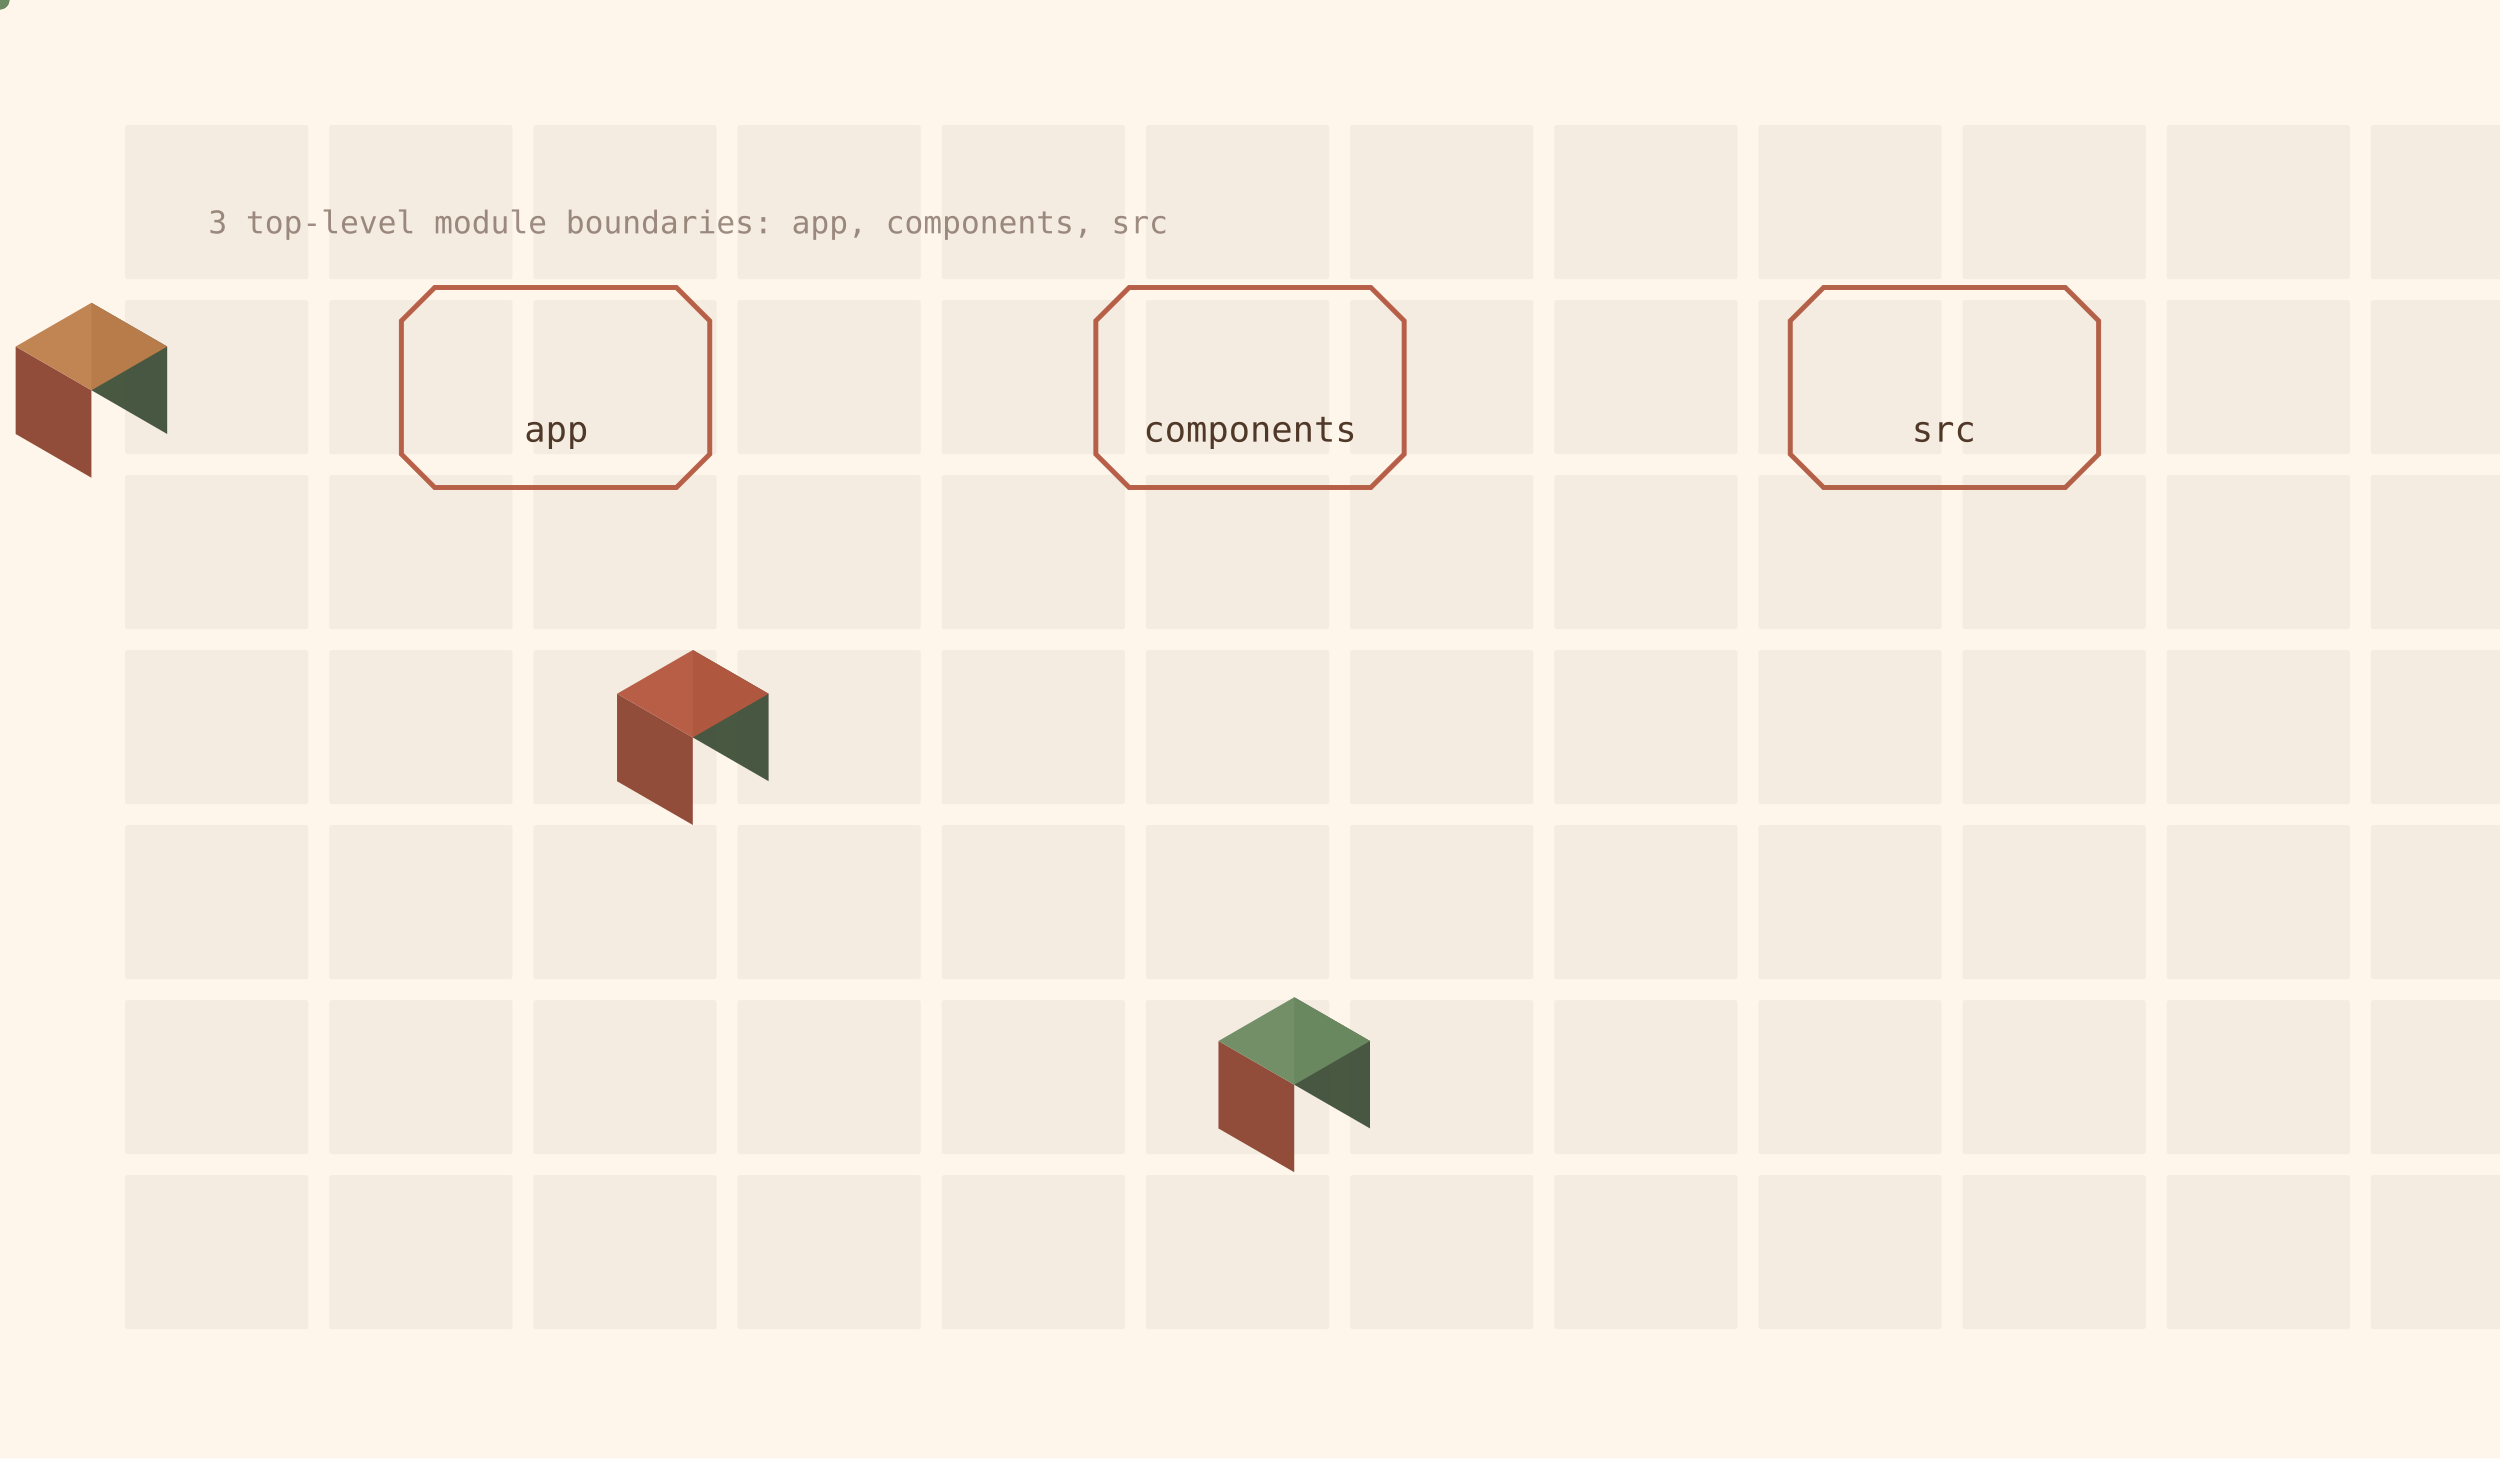
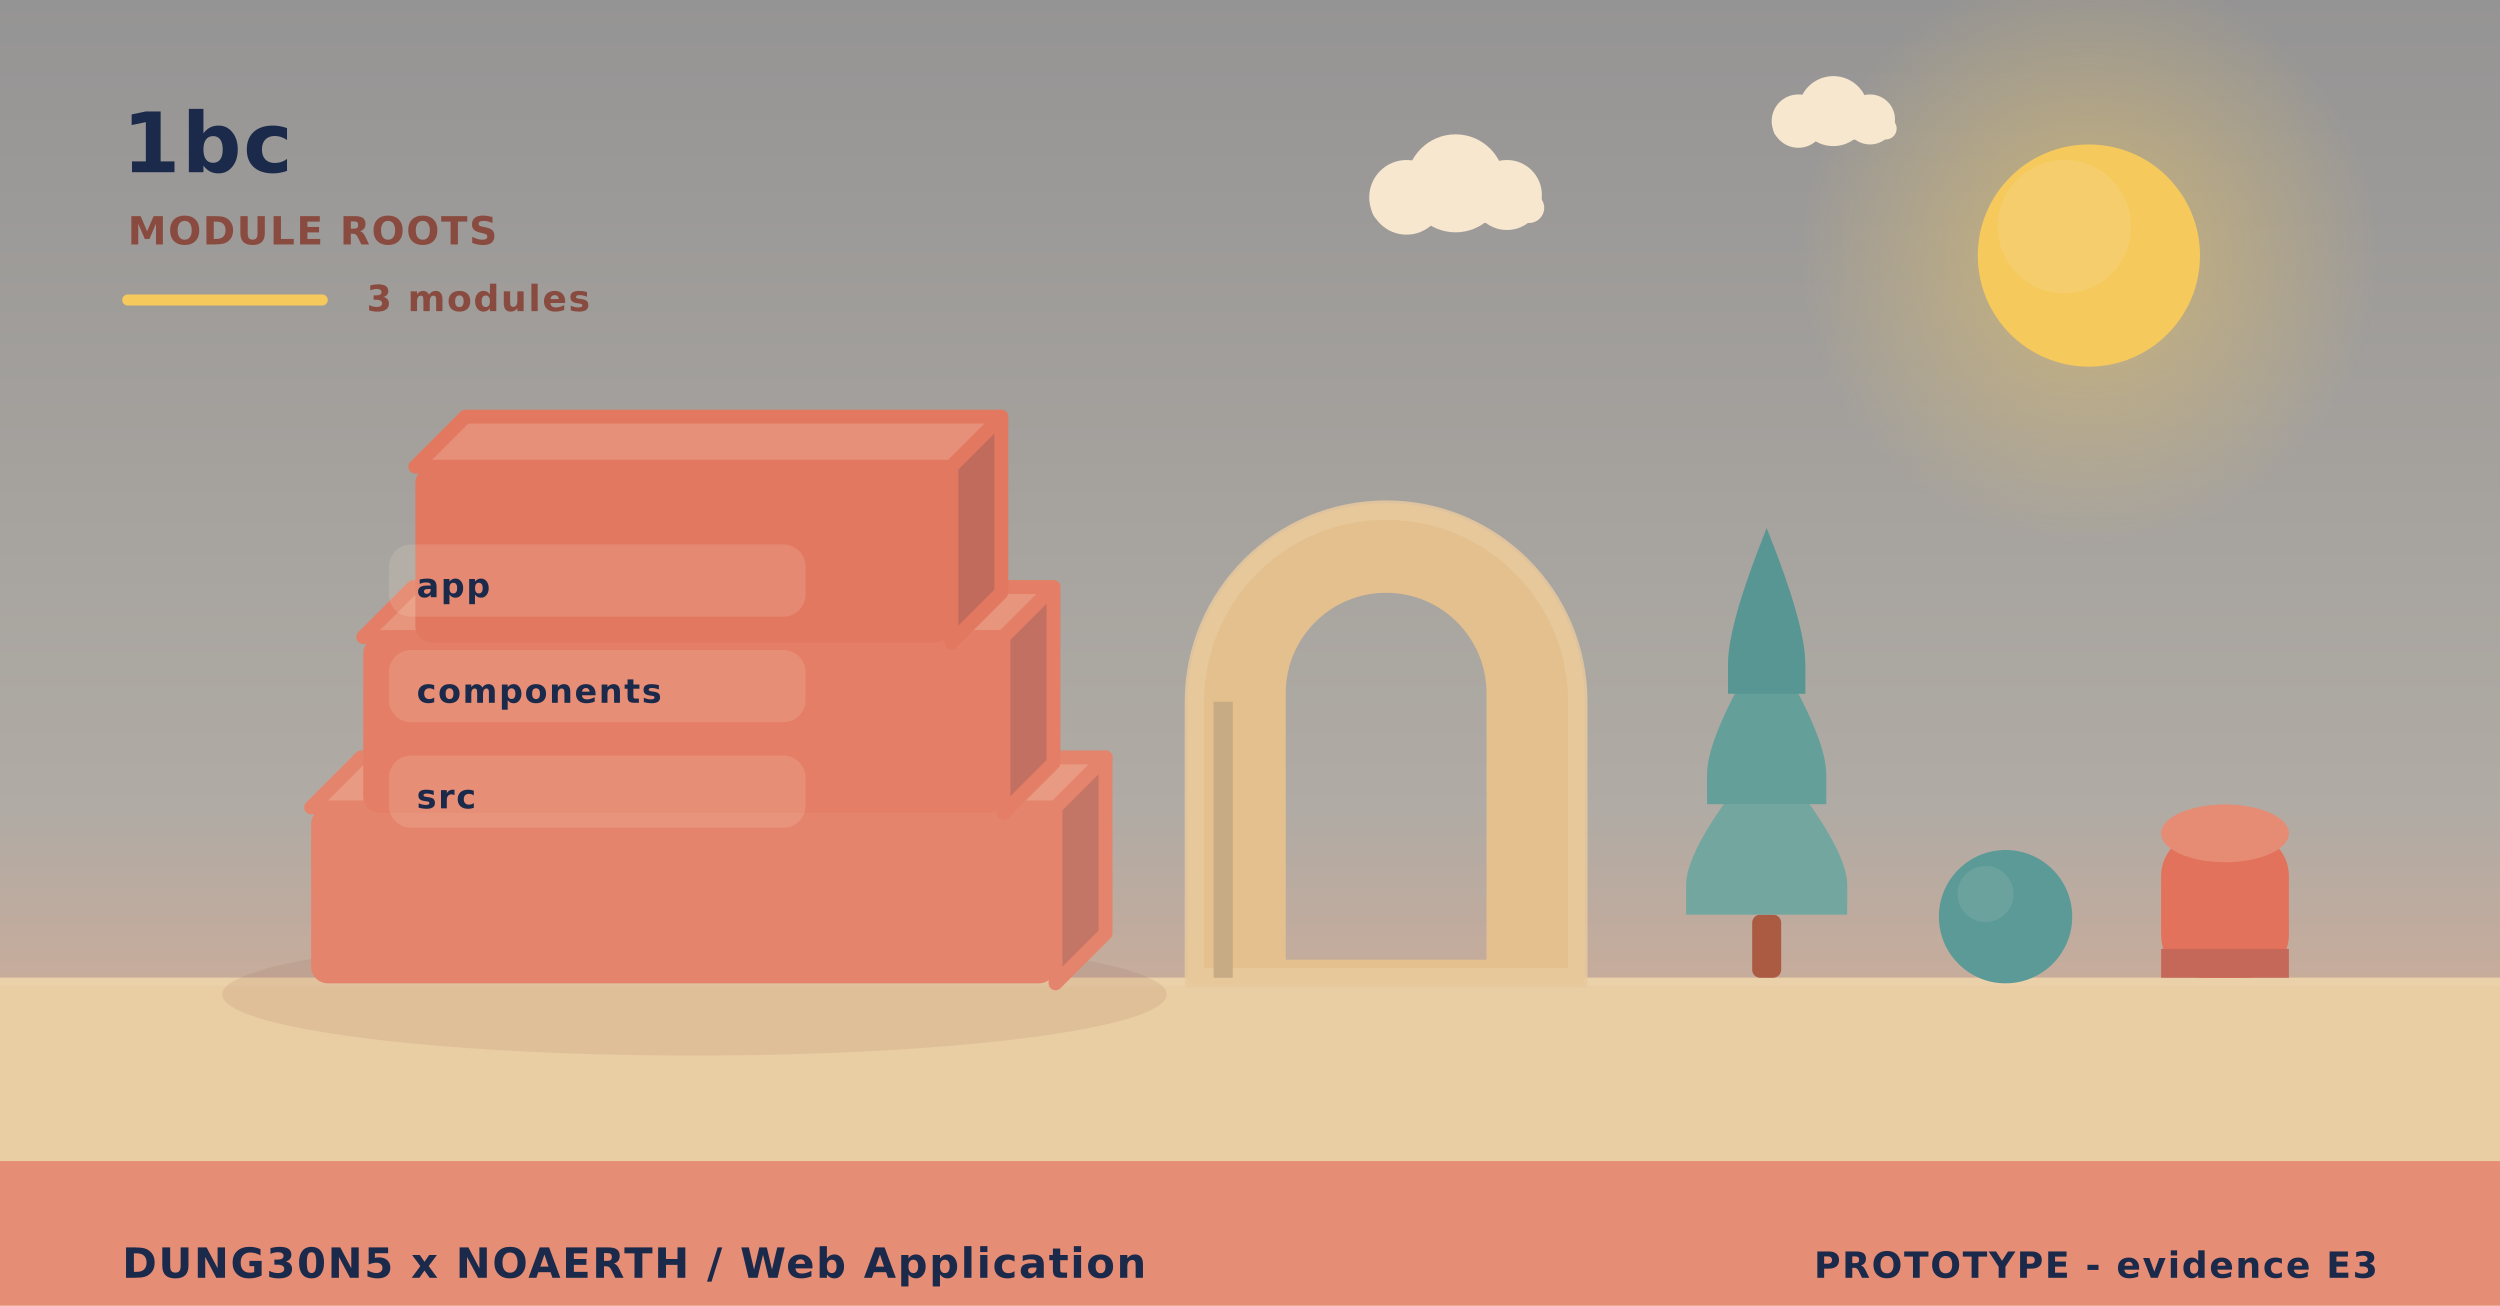
- <svg xmlns="http://www.w3.org/2000/svg" viewBox="0 0 1200 700" width="1200" height="700" role="img" aria-label="1bc architecture">
-   <rect width="1200" height="700" fill="#fef6eb" />
-   <defs>
-     <linearGradient id="ga" x1="0" y1="0" x2="1" y2="1">
-       <stop offset="0%" stop-color="#be7e4c" />
-       <stop offset="100%" stop-color="#b4573f" />
-     </linearGradient>
-   </defs>
-   <rect x="60.00" y="60.00" width="88.00" height="74.00" rx="1.20" fill="#3f2516" opacity="0.05" />
-   <rect x="158.00" y="60.00" width="88.00" height="74.00" rx="1.20" fill="#3f2516" opacity="0.05" />
-   <rect x="256.00" y="60.00" width="88.00" height="74.00" rx="1.20" fill="#3f2516" opacity="0.05" />
-   <rect x="354.00" y="60.00" width="88.00" height="74.00" rx="1.20" fill="#3f2516" opacity="0.05" />
-   <rect x="452.00" y="60.00" width="88.00" height="74.00" rx="1.20" fill="#3f2516" opacity="0.05" />
-   <rect x="550.00" y="60.00" width="88.00" height="74.00" rx="1.20" fill="#3f2516" opacity="0.05" />
-   <rect x="648.00" y="60.00" width="88.00" height="74.00" rx="1.20" fill="#3f2516" opacity="0.05" />
-   <rect x="746.00" y="60.00" width="88.00" height="74.00" rx="1.20" fill="#3f2516" opacity="0.05" />
-   <rect x="844.00" y="60.00" width="88.00" height="74.00" rx="1.20" fill="#3f2516" opacity="0.05" />
-   <rect x="942.00" y="60.00" width="88.00" height="74.00" rx="1.20" fill="#3f2516" opacity="0.05" />
-   <rect x="1040.00" y="60.00" width="88.00" height="74.00" rx="1.20" fill="#3f2516" opacity="0.05" />
-   <rect x="1138.00" y="60.00" width="88.00" height="74.00" rx="1.20" fill="#3f2516" opacity="0.05" />
-   <rect x="60.00" y="144.00" width="88.00" height="74.00" rx="1.20" fill="#3f2516" opacity="0.05" />
-   <rect x="158.00" y="144.00" width="88.00" height="74.00" rx="1.20" fill="#3f2516" opacity="0.05" />
-   <rect x="256.00" y="144.00" width="88.00" height="74.00" rx="1.20" fill="#3f2516" opacity="0.05" />
-   <rect x="354.00" y="144.00" width="88.00" height="74.00" rx="1.20" fill="#3f2516" opacity="0.05" />
-   <rect x="452.00" y="144.00" width="88.00" height="74.00" rx="1.20" fill="#3f2516" opacity="0.05" />
-   <rect x="550.00" y="144.00" width="88.00" height="74.00" rx="1.20" fill="#3f2516" opacity="0.05" />
-   <rect x="648.00" y="144.00" width="88.00" height="74.00" rx="1.20" fill="#3f2516" opacity="0.05" />
-   <rect x="746.00" y="144.00" width="88.00" height="74.00" rx="1.20" fill="#3f2516" opacity="0.05" />
-   <rect x="844.00" y="144.00" width="88.00" height="74.00" rx="1.20" fill="#3f2516" opacity="0.05" />
-   <rect x="942.00" y="144.00" width="88.00" height="74.00" rx="1.20" fill="#3f2516" opacity="0.05" />
-   <rect x="1040.00" y="144.00" width="88.00" height="74.00" rx="1.20" fill="#3f2516" opacity="0.05" />
-   <rect x="1138.00" y="144.00" width="88.00" height="74.00" rx="1.20" fill="#3f2516" opacity="0.05" />
-   <rect x="60.00" y="228.00" width="88.00" height="74.00" rx="1.20" fill="#3f2516" opacity="0.05" />
-   <rect x="158.00" y="228.00" width="88.00" height="74.00" rx="1.20" fill="#3f2516" opacity="0.05" />
-   <rect x="256.00" y="228.00" width="88.00" height="74.00" rx="1.20" fill="#3f2516" opacity="0.05" />
-   <rect x="354.00" y="228.00" width="88.00" height="74.00" rx="1.20" fill="#3f2516" opacity="0.05" />
-   <rect x="452.00" y="228.00" width="88.00" height="74.00" rx="1.20" fill="#3f2516" opacity="0.05" />
-   <rect x="550.00" y="228.00" width="88.00" height="74.00" rx="1.20" fill="#3f2516" opacity="0.05" />
-   <rect x="648.00" y="228.00" width="88.00" height="74.00" rx="1.20" fill="#3f2516" opacity="0.05" />
-   <rect x="746.00" y="228.00" width="88.00" height="74.00" rx="1.20" fill="#3f2516" opacity="0.05" />
-   <rect x="844.00" y="228.00" width="88.00" height="74.00" rx="1.20" fill="#3f2516" opacity="0.05" />
-   <rect x="942.00" y="228.00" width="88.00" height="74.00" rx="1.20" fill="#3f2516" opacity="0.05" />
-   <rect x="1040.00" y="228.00" width="88.00" height="74.00" rx="1.20" fill="#3f2516" opacity="0.05" />
-   <rect x="1138.00" y="228.00" width="88.00" height="74.00" rx="1.20" fill="#3f2516" opacity="0.05" />
-   <rect x="60.00" y="312.00" width="88.00" height="74.00" rx="1.20" fill="#3f2516" opacity="0.05" />
-   <rect x="158.00" y="312.00" width="88.00" height="74.00" rx="1.20" fill="#3f2516" opacity="0.05" />
-   <rect x="256.00" y="312.00" width="88.00" height="74.00" rx="1.20" fill="#3f2516" opacity="0.05" />
-   <rect x="354.00" y="312.00" width="88.00" height="74.00" rx="1.20" fill="#3f2516" opacity="0.05" />
-   <rect x="452.00" y="312.00" width="88.00" height="74.00" rx="1.20" fill="#3f2516" opacity="0.05" />
-   <rect x="550.00" y="312.00" width="88.00" height="74.00" rx="1.20" fill="#3f2516" opacity="0.05" />
-   <rect x="648.00" y="312.00" width="88.00" height="74.00" rx="1.20" fill="#3f2516" opacity="0.05" />
-   <rect x="746.00" y="312.00" width="88.00" height="74.00" rx="1.20" fill="#3f2516" opacity="0.05" />
-   <rect x="844.00" y="312.00" width="88.00" height="74.00" rx="1.20" fill="#3f2516" opacity="0.05" />
-   <rect x="942.00" y="312.00" width="88.00" height="74.00" rx="1.20" fill="#3f2516" opacity="0.05" />
-   <rect x="1040.00" y="312.00" width="88.00" height="74.00" rx="1.20" fill="#3f2516" opacity="0.05" />
-   <rect x="1138.00" y="312.00" width="88.00" height="74.00" rx="1.20" fill="#3f2516" opacity="0.05" />
-   <rect x="60.00" y="396.00" width="88.00" height="74.00" rx="1.20" fill="#3f2516" opacity="0.05" />
-   <rect x="158.00" y="396.00" width="88.00" height="74.00" rx="1.20" fill="#3f2516" opacity="0.05" />
-   <rect x="256.00" y="396.00" width="88.00" height="74.00" rx="1.20" fill="#3f2516" opacity="0.05" />
-   <rect x="354.00" y="396.00" width="88.00" height="74.00" rx="1.20" fill="#3f2516" opacity="0.05" />
-   <rect x="452.00" y="396.00" width="88.00" height="74.00" rx="1.20" fill="#3f2516" opacity="0.05" />
-   <rect x="550.00" y="396.00" width="88.00" height="74.00" rx="1.20" fill="#3f2516" opacity="0.05" />
-   <rect x="648.00" y="396.00" width="88.00" height="74.00" rx="1.20" fill="#3f2516" opacity="0.05" />
-   <rect x="746.00" y="396.00" width="88.00" height="74.00" rx="1.20" fill="#3f2516" opacity="0.05" />
-   <rect x="844.00" y="396.00" width="88.00" height="74.00" rx="1.20" fill="#3f2516" opacity="0.05" />
-   <rect x="942.00" y="396.00" width="88.00" height="74.00" rx="1.20" fill="#3f2516" opacity="0.05" />
-   <rect x="1040.00" y="396.00" width="88.00" height="74.00" rx="1.20" fill="#3f2516" opacity="0.05" />
-   <rect x="1138.00" y="396.00" width="88.00" height="74.00" rx="1.20" fill="#3f2516" opacity="0.05" />
-   <rect x="60.00" y="480.00" width="88.00" height="74.00" rx="1.20" fill="#3f2516" opacity="0.05" />
-   <rect x="158.00" y="480.00" width="88.00" height="74.00" rx="1.20" fill="#3f2516" opacity="0.05" />
-   <rect x="256.00" y="480.00" width="88.00" height="74.00" rx="1.20" fill="#3f2516" opacity="0.05" />
-   <rect x="354.00" y="480.00" width="88.00" height="74.00" rx="1.20" fill="#3f2516" opacity="0.05" />
-   <rect x="452.00" y="480.00" width="88.00" height="74.00" rx="1.20" fill="#3f2516" opacity="0.05" />
-   <rect x="550.00" y="480.00" width="88.00" height="74.00" rx="1.20" fill="#3f2516" opacity="0.05" />
-   <rect x="648.00" y="480.00" width="88.00" height="74.00" rx="1.20" fill="#3f2516" opacity="0.05" />
-   <rect x="746.00" y="480.00" width="88.00" height="74.00" rx="1.20" fill="#3f2516" opacity="0.05" />
-   <rect x="844.00" y="480.00" width="88.00" height="74.00" rx="1.20" fill="#3f2516" opacity="0.05" />
-   <rect x="942.00" y="480.00" width="88.00" height="74.00" rx="1.20" fill="#3f2516" opacity="0.05" />
-   <rect x="1040.00" y="480.00" width="88.00" height="74.00" rx="1.20" fill="#3f2516" opacity="0.05" />
-   <rect x="1138.00" y="480.00" width="88.00" height="74.00" rx="1.20" fill="#3f2516" opacity="0.05" />
-   <rect x="60.00" y="564.00" width="88.00" height="74.00" rx="1.20" fill="#3f2516" opacity="0.05" />
-   <rect x="158.00" y="564.00" width="88.00" height="74.00" rx="1.20" fill="#3f2516" opacity="0.05" />
-   <rect x="256.00" y="564.00" width="88.00" height="74.00" rx="1.20" fill="#3f2516" opacity="0.05" />
-   <rect x="354.00" y="564.00" width="88.00" height="74.00" rx="1.20" fill="#3f2516" opacity="0.05" />
-   <rect x="452.00" y="564.00" width="88.00" height="74.00" rx="1.20" fill="#3f2516" opacity="0.05" />
-   <rect x="550.00" y="564.00" width="88.00" height="74.00" rx="1.20" fill="#3f2516" opacity="0.05" />
-   <rect x="648.00" y="564.00" width="88.00" height="74.00" rx="1.20" fill="#3f2516" opacity="0.05" />
-   <rect x="746.00" y="564.00" width="88.00" height="74.00" rx="1.20" fill="#3f2516" opacity="0.05" />
-   <rect x="844.00" y="564.00" width="88.00" height="74.00" rx="1.20" fill="#3f2516" opacity="0.05" />
-   <rect x="942.00" y="564.00" width="88.00" height="74.00" rx="1.20" fill="#3f2516" opacity="0.05" />
-   <rect x="1040.00" y="564.00" width="88.00" height="74.00" rx="1.20" fill="#3f2516" opacity="0.05" />
-   <rect x="1138.00" y="564.00" width="88.00" height="74.00" rx="1.20" fill="#3f2516" opacity="0.05" />
-   <path d="M208.67,138.00 H324.67 L340.67,154.00 V218.00 L324.67,234.00 H208.67 L192.67,218.00 V154.00 Z" fill="none" stroke="rgba(190,126,76,0.550)" stroke-width="1.80" opacity="0.90" />
-   <polygon points="43.88,187.33 80.25,208.33 80.25,166.33 43.88,145.33" fill="#3f5039" opacity="0.95" />
-   <polygon points="7.51,208.33 43.88,229.33 43.88,187.33 7.51,166.33" fill="#8c4431" opacity="0.95" />
-   <polygon points="43.88,145.33 80.25,166.33 43.88,187.33 7.51,166.33" fill="#be7e4c" opacity="0.95" />
-   <text x="267" y="212" font-family="ui-monospace,Menlo,monospace" font-size="17" fill="rgba(63,37,22,0.900)" text-anchor="middle">app</text>
+ <svg xmlns="http://www.w3.org/2000/svg" width="900" height="470" viewBox="0 0 900 470" role="img" aria-label="1bc - how it is built">
+   <linearGradient id="skya" x1="0" y1="0" x2="0" y2="1">
+     <stop offset="0" stop-color="#959494" />
+     <stop offset="0.62" stop-color="#b0aba4" />
+     <stop offset="1" stop-color="#f3ad8a" />
+   </linearGradient>
+   <rect width="900" height="470" fill="url(#skya)" />
+   <radialGradient id="suna">
+     <stop offset="0.35" stop-color="#f5c95c" stop-opacity="0.34" />
+     <stop offset="1" stop-color="#f5c95c" stop-opacity="0" />
+   </radialGradient>
+   <circle cx="752" cy="92" r="104" fill="url(#suna)" />
+   <circle cx="752" cy="92" r="40" fill="#f5c95c" />
+   <circle cx="743.2" cy="81.6" r="24" fill="#f5d27e" opacity="0.5" />
  <g>
-     <path d="M208.67,138.00 H324.67 L340.67,154.00 V218.00 L324.67,234.00 H208.67 L192.67,218.00 V154.00 Z" fill="none" stroke="#b4573f" stroke-width="2.40" opacity="0.90" />
-     <animate attributeName="opacity" values="0.25;1.0;0.25" dur="21.1s" begin="0.0s" repeatCount="indefinite" />
+     <circle cx="524" cy="66" r="17.64" fill="#f6e7ce" />
+     <circle cx="506.36" cy="71.04" r="13.44" fill="#f6e7ce" />
+     <circle cx="542.48" cy="70.2" r="12.6" fill="#f6e7ce" />
+     <rect x="493.76" y="69.36" width="62.16" height="10.92" rx="5.46" fill="#f6e7ce" />
+     <animateTransform attributeName="transform" type="translate" values="0 0;24 0;0 0" dur="36s" begin="0s" repeatCount="indefinite" />
  </g>
-   <g opacity="0.9">
-     <circle cx="0.00" cy="0.00" r="4.50" fill="#6c8a62" opacity="1.00" />
-     <animateTransform attributeName="transform" type="translate" values="266.67,184.00 600.00,184.00" dur="7.033s" begin="0.0s" repeatCount="indefinite" />
-     <animateTransform attributeName="transform" type="translate" values="600.00,184.00 266.67,184.00" dur="7.033s" begin="3.517s" repeatCount="indefinite" />
+   <g>
+     <circle cx="660" cy="40" r="12.6" fill="#f6e7ce" />
+     <circle cx="647.4" cy="43.6" r="9.6" fill="#f6e7ce" />
+     <circle cx="673.2" cy="43" r="9" fill="#f6e7ce" />
+     <rect x="638.4" y="42.4" width="44.4" height="7.8" rx="3.9" fill="#f6e7ce" />
+     <animateTransform attributeName="transform" type="translate" values="0 0;-18 0;0 0" dur="46s" begin="3s" repeatCount="indefinite" />
  </g>
-   <path d="M542.00,138.00 H658.00 L674.00,154.00 V218.00 L658.00,234.00 H542.00 L526.00,218.00 V154.00 Z" fill="none" stroke="rgba(180,87,63,0.550)" stroke-width="1.80" opacity="0.90" />
-   <polygon points="332.55,354.00 368.93,375.00 368.93,333.00 332.55,312.00" fill="#3f5039" opacity="0.95" />
-   <polygon points="296.18,375.00 332.55,396.00 332.55,354.00 296.18,333.00" fill="#8c4431" opacity="0.95" />
-   <polygon points="332.55,312.00 368.93,333.00 332.55,354.00 296.18,333.00" fill="#b4573f" opacity="0.95" />
-   <text x="600" y="212" font-family="ui-monospace,Menlo,monospace" font-size="17" fill="rgba(63,37,22,0.900)" text-anchor="middle">components</text>
+   <rect x="0" y="352" width="900" height="118" fill="#e9cda3" />
+   <rect x="0" y="352" width="900" height="3" fill="#ebd1a9" />
+   <text x="44" y="62" font-family="Verdana,DejaVu Sans,sans-serif" font-size="30" font-weight="700" letter-spacing="0.6" fill="#1b2a4a" text-anchor="start">1bc</text>
+   <text x="46" y="88" font-family="Verdana,DejaVu Sans,sans-serif" font-size="14" font-weight="700" letter-spacing="0.6" fill="#894b3f" text-anchor="start">MODULE ROOTS</text>
+   <rect x="44" y="106" width="74" height="4" rx="2" fill="#f5c95c" />
+   <text x="132" y="112" font-family="Verdana,DejaVu Sans,sans-serif" font-size="13" font-weight="700" letter-spacing="0.6" fill="#894b3f" text-anchor="start">3 modules</text>
+   <ellipse cx="250" cy="358" rx="170" ry="22" fill="rgba(138,90,68,0.11)" />
+   <path d="M112,290.67 L380,290.67 L398,272.67 L130,272.67 Z" fill="#e99a82" stroke="#e5846c" stroke-width="5" stroke-linejoin="round" />
+   <path d="M380,290.67 L398,272.67 L398,336 L380,354 Z" fill="#c37566" stroke="#e5846c" stroke-width="5" stroke-linejoin="round" />
+   <rect x="112" y="290.67" width="268" height="63.33" rx="6" fill="#e5846c" />
+   <path d="M130.76,229.33 L361.24,229.33 L379.24,211.33 L148.76,211.33 Z" fill="#e8957d" stroke="#e47e66" stroke-width="5" stroke-linejoin="round" />
+   <path d="M361.24,229.33 L379.24,211.33 L379.24,274.67 L361.24,292.67 Z" fill="#c27061" stroke="#e47e66" stroke-width="5" stroke-linejoin="round" />
+   <rect x="130.76" y="229.33" width="230.48" height="63.33" rx="6" fill="#e47e66" />
+   <path d="M149.52,168 L342.48,168 L360.48,150 L167.52,150 Z" fill="#e79079" stroke="#e37861" stroke-width="5" stroke-linejoin="round" />
+   <path d="M342.48,168 L360.48,150 L360.48,213.33 L342.48,231.33 Z" fill="#c16b5d" stroke="#e37861" stroke-width="5" stroke-linejoin="round" />
+   <rect x="149.52" y="168" width="192.96" height="63.33" rx="6" fill="#e37861" />
+   <rect x="140" y="196" width="150" height="26" rx="8" fill="rgba(246,231,206,0.16)" opacity="0.94" />
  <g>
-     <path d="M542.00,138.00 H658.00 L674.00,154.00 V218.00 L658.00,234.00 H542.00 L526.00,218.00 V154.00 Z" fill="none" stroke="#b4573f" stroke-width="2.40" opacity="0.90" />
-     <animate attributeName="opacity" values="0.25;1.0;0.25" dur="21.1s" begin="0.45s" repeatCount="indefinite" />
+     <text x="150" y="215" font-family="Verdana,DejaVu Sans,sans-serif" font-size="12" font-weight="700" letter-spacing="0.6" fill="#1b2a4a" text-anchor="start">app</text>
+     <animateTransform attributeName="transform" type="translate" values="0 10;0 0" dur="0.7s" begin="0.3s" fill="freeze" />
  </g>
-   <g opacity="0.9">
-     <circle cx="0.00" cy="0.00" r="4.50" fill="#6c8a62" opacity="1.00" />
-     <animateTransform attributeName="transform" type="translate" values="600.00,184.00 933.33,184.00" dur="7.033s" begin="0.3s" repeatCount="indefinite" />
-     <animateTransform attributeName="transform" type="translate" values="933.33,184.00 600.00,184.00" dur="7.033s" begin="3.817s" repeatCount="indefinite" />
+   <rect x="140" y="234" width="150" height="26" rx="8" fill="rgba(246,231,206,0.16)" opacity="0.94" />
+   <g>
+     <text x="150" y="253" font-family="Verdana,DejaVu Sans,sans-serif" font-size="12" font-weight="700" letter-spacing="0.6" fill="#1b2a4a" text-anchor="start">components</text>
+     <animateTransform attributeName="transform" type="translate" values="0 10;0 0" dur="0.7s" begin="0.5s" fill="freeze" />
  </g>
-   <path d="M875.33,138.00 H991.33 L1007.33,154.00 V218.00 L991.33,234.00 H875.33 L859.33,218.00 V154.00 Z" fill="none" stroke="rgba(108,138,98,0.550)" stroke-width="1.80" opacity="0.90" />
-   <polygon points="621.23,520.67 657.60,541.67 657.60,499.67 621.23,478.67" fill="#3f5039" opacity="0.95" />
-   <polygon points="584.86,541.67 621.23,562.67 621.23,520.67 584.86,499.67" fill="#8c4431" opacity="0.95" />
-   <polygon points="621.23,478.67 657.60,499.67 621.23,520.67 584.86,499.67" fill="#6c8a62" opacity="0.95" />
-   <text x="933" y="212" font-family="ui-monospace,Menlo,monospace" font-size="17" fill="rgba(63,37,22,0.900)" text-anchor="middle">src</text>
+   <rect x="140" y="272" width="150" height="26" rx="8" fill="rgba(246,231,206,0.16)" opacity="0.94" />
  <g>
-     <path d="M875.33,138.00 H991.33 L1007.33,154.00 V218.00 L991.33,234.00 H875.33 L859.33,218.00 V154.00 Z" fill="none" stroke="#b4573f" stroke-width="2.40" opacity="0.90" />
-     <animate attributeName="opacity" values="0.25;1.0;0.25" dur="21.1s" begin="0.9s" repeatCount="indefinite" />
+     <text x="150" y="291" font-family="Verdana,DejaVu Sans,sans-serif" font-size="12" font-weight="700" letter-spacing="0.6" fill="#1b2a4a" text-anchor="start">src</text>
+     <animateTransform attributeName="transform" type="translate" values="0 10;0 0" dur="0.7s" begin="0.7s" fill="freeze" />
  </g>
-   <g opacity="0.9">
-     <circle cx="0.00" cy="0.00" r="4.50" fill="#6c8a62" opacity="1.00" />
-     <animateTransform attributeName="transform" type="translate" values="933.33,184.00 933.33,184.00" dur="7.033s" begin="0.6s" repeatCount="indefinite" />
-     <animateTransform attributeName="transform" type="translate" values="933.33,184.00 933.33,184.00" dur="7.033s" begin="4.117s" repeatCount="indefinite" />
-   </g>
-   <text x="100" y="112" font-family="ui-monospace,Menlo,monospace" font-size="15" fill="rgba(63,37,22,0.500)">3 top-level module boundaries: app, components, src</text>
+   <path d="M430,352 L430,252.64 A69,69 0 0 1 568,252.64 L568,352 Z M460.36,348 L460.36,249.55 A38.64,38.64 0 0 1 537.64,249.55 L537.64,348 Z" fill="#e3c08d" fill-rule="evenodd" stroke="#e3c08d" stroke-width="5" stroke-linejoin="round" />
+   <path d="M430,352 L430,252.64 A69,69 0 0 1 568,252.64 L568,352 Z" fill="none" stroke="#e8c99d" stroke-width="7" stroke-linecap="round" opacity="0.85" />
+   <rect x="436.9" y="252.64" width="6.9" height="99.36" fill="#c7ab84" />
+   <rect x="630.78" y="329.28" width="10.44" height="22.72" rx="2.9" fill="#ac5b43" />
+   <path d="M636,269.64 Q607,304.23 607,318.54 Q607,329.28 607,329.28 L665,329.28 Q665,329.28 665,318.54 Q665,304.23 636,269.64 Z" fill="#74a6a0" />
+   <path d="M636,229.88 Q614.54,264.47 614.54,278.78 Q614.54,289.52 614.54,289.52 L657.46,289.52 Q657.46,289.52 657.46,278.78 Q657.46,264.47 636,229.88 Z" fill="#649f9a" />
+   <path d="M636,190.12 Q622.08,224.71 622.08,239.02 Q622.08,249.76 622.08,249.76 L649.92,249.76 Q649.92,249.76 649.92,239.02 Q649.92,224.71 636,190.12 Z" fill="#589694" />
+   <circle cx="722" cy="330" r="24" fill="#5b9a97" />
+   <circle cx="714.8" cy="321.84" r="10.08" fill="#7aa9a2" opacity="0.55" />
+   <rect x="778" y="300" width="46" height="52" rx="15.33" fill="#e2725b" />
+   <ellipse cx="801" cy="300" rx="23" ry="10.4" fill="#e68c74" />
+   <rect x="778" y="341.6" width="46" height="10.4" fill="#c66859" />
+   <rect x="0" y="418" width="900" height="52" rx="0" fill="#e68972" opacity="0.94" />
+   <text x="44" y="460" font-family="Verdana,DejaVu Sans,sans-serif" font-size="15" font-weight="700" letter-spacing="0.6" fill="#1b2a4a" text-anchor="start">DUNG30N5 x NOAERTH  /  Web Application</text>
+   <text x="856" y="460" font-family="Verdana,DejaVu Sans,sans-serif" font-size="13" font-weight="700" letter-spacing="0.6" fill="#1b2a4a" text-anchor="end">PROTOTYPE  -  evidence E3</text>
</svg>
